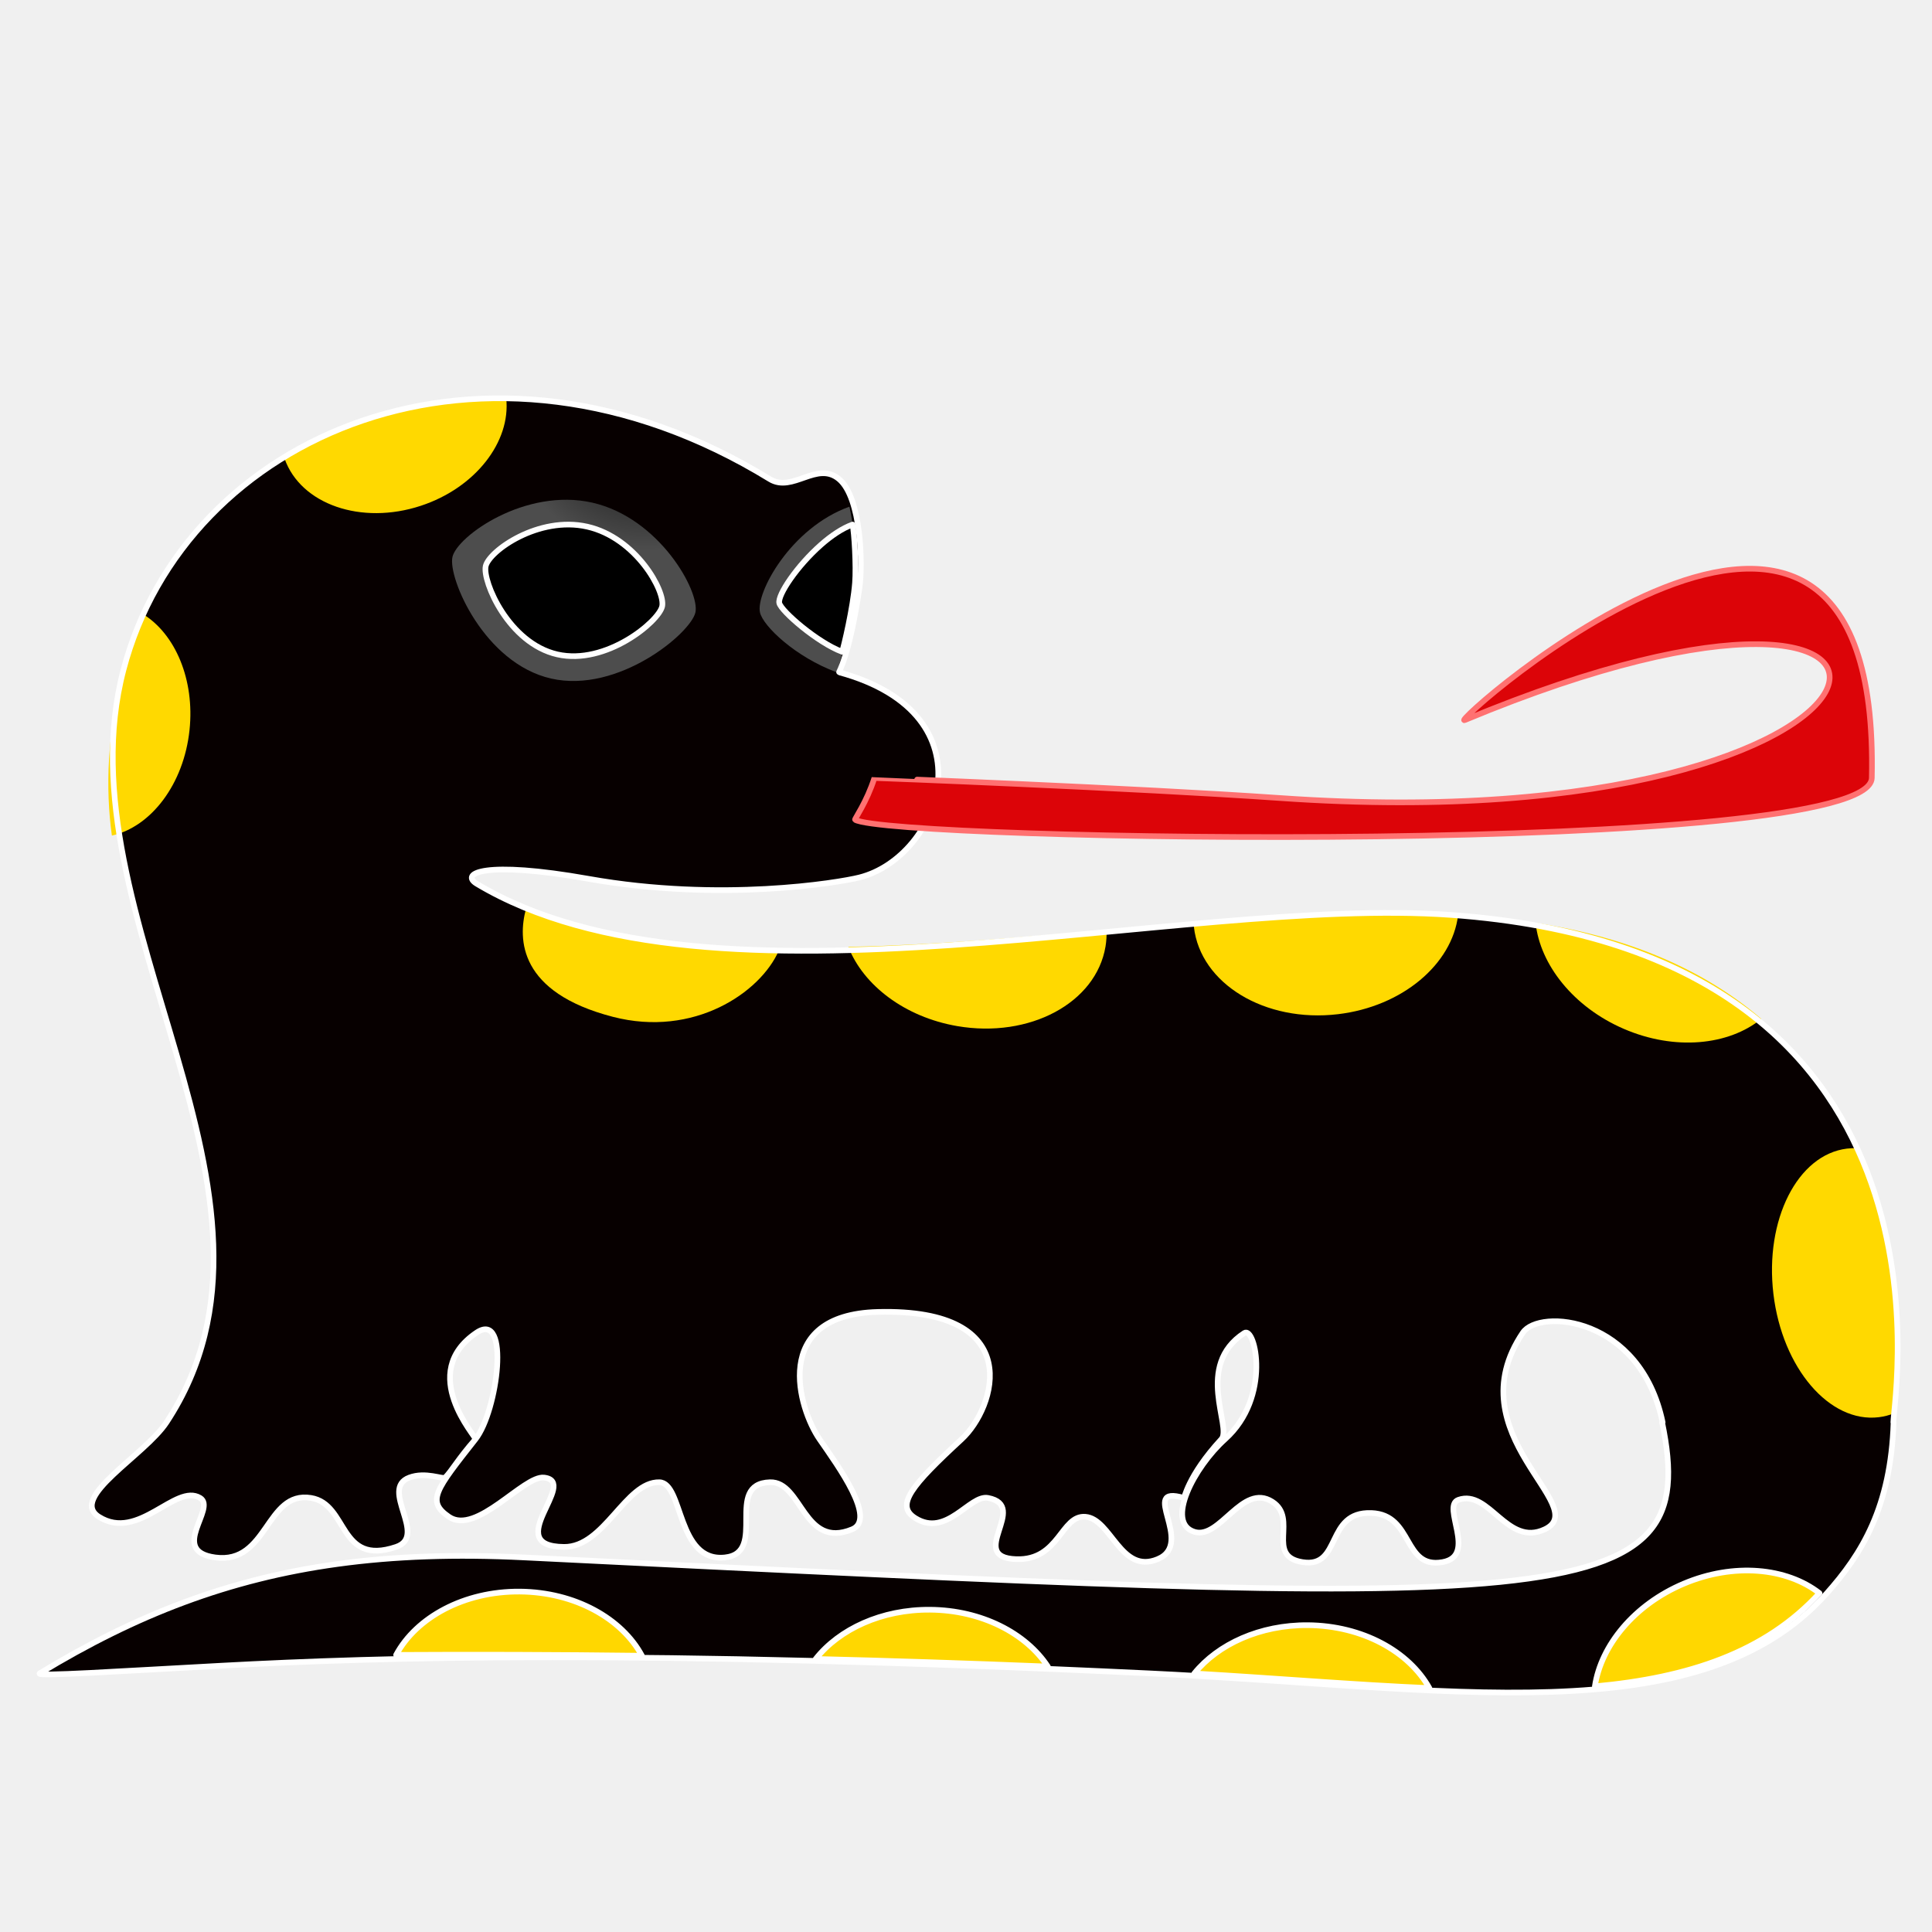
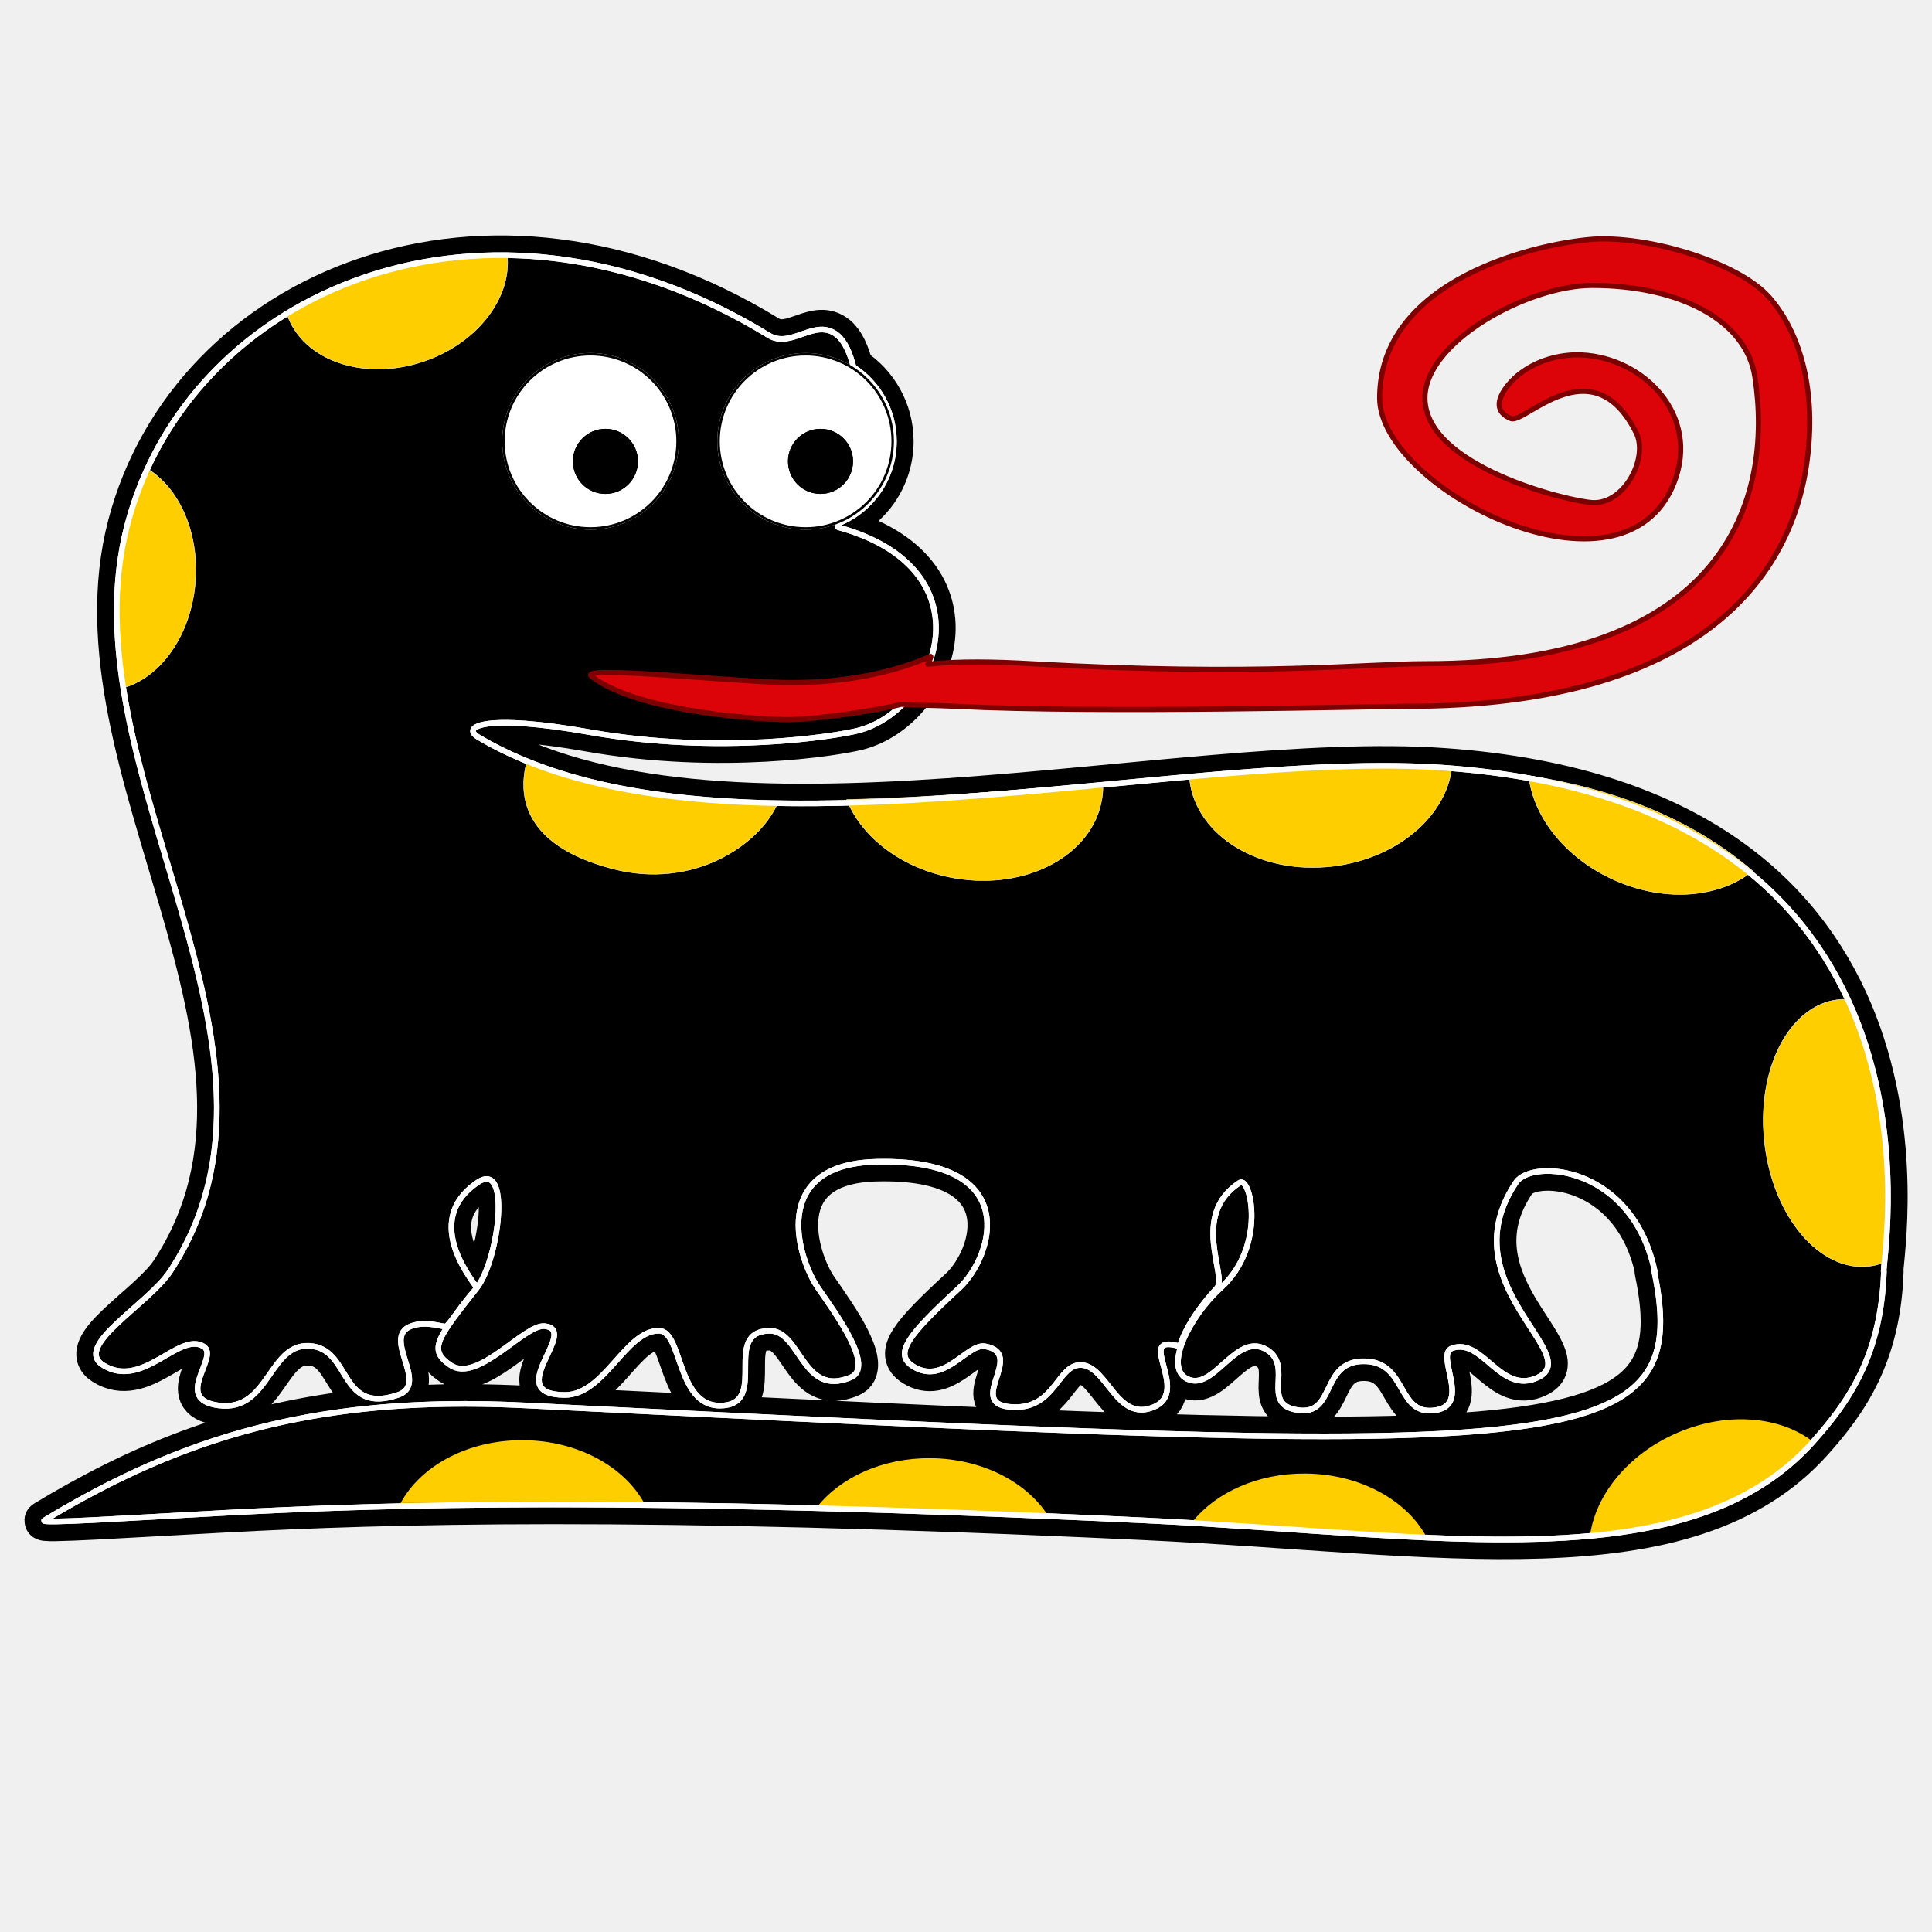
- <svg xmlns="http://www.w3.org/2000/svg" width="100%" height="100%" viewBox="0 0 4267 4267" version="1.1" xml:space="preserve" style="fill-rule:evenodd;clip-rule:evenodd;stroke-linejoin:round;stroke-miterlimit:2;">
-   <path d="M367.819,3141.34c327.836,-497.943 -238.023,-1117.41 -95.139,-1661.82c136.673,-520.747 797.648,-807.871 1427.54,-421.348c50.495,30.986 104.05,-40.992 152.969,0c49.308,41.318 52.611,189.592 44.967,240.828c-22.614,151.578 -46.25,185.434 -44.967,185.783c343.593,93.412 223.112,408.401 44.967,453.162c-46.178,11.603 -306.092,54.94 -598.362,3.033c-231.243,-41.068 -284.844,-11.854 -246.677,10.999c522.109,312.613 1552.75,25.903 2151.31,68.698c1147.59,82.047 978.619,1058.85 977.195,1120.66c-0.012,0.51 0.502,-0 0.502,-0c-6.145,187.217 -69.913,290.837 -148.663,378.867c-279.648,312.604 -841.784,206.385 -1497.58,175.461c-1131.14,-53.339 -1698.41,-35.448 -2043.96,-16.96c-229.248,12.266 -417.076,24.826 -404.125,16.96c212.993,-129.366 417.785,-208.429 657.292,-241.434c125.839,-17.341 261.262,-21.967 412.493,-14.494c2308.87,114.089 2602.34,129.9 2513.41,-298.4l1.088,-0c-49.444,-235.068 -272.582,-251.439 -308.687,-198.026c-151.873,224.674 155.182,384.157 48.301,434.348c-83.404,39.165 -122.233,-89.112 -190.598,-65.19c-38.871,13.602 42.845,123.69 -35.024,137.596c-88.393,15.784 -63.569,-104.901 -157.112,-108.429c-102.928,-3.882 -64.507,122.721 -152.506,108.429c-82.299,-13.367 -8.22,-96.294 -66.666,-133.429c-66.5,-42.252 -115.229,84.473 -172.118,66.518c-64.432,-20.336 -0.634,-142.796 68.093,-204.649c103.223,-92.9 66.594,-250.037 42.585,-234.488c-111.136,71.976 -26.686,208.456 -50.698,234.488c-76.235,82.648 -82.421,134.409 -83.101,129.798c-102.634,-30.446 26.603,100.362 -57.831,135.27c-81.698,33.777 -102.359,-88.913 -159.485,-93.604c-54.106,-4.443 -57.385,96.843 -152.659,93.604c-111.756,-3.799 30.08,-117.834 -62.5,-135.27c-40.665,-7.659 -91.28,88.4 -160.93,44.356c-44.254,-27.984 -8.395,-71.489 102.819,-174.154c74.659,-68.921 144.803,-289.592 -185.284,-280.978c-238.356,6.221 -174.567,214.69 -128.665,281.024c42.087,60.822 126.46,176.781 71.999,199.108c-108.169,44.345 -110.157,-106.243 -181.542,-103.994c-103.013,3.245 -3.898,155.905 -99.263,166.072c-106.873,11.394 -91.84,-164.853 -144.881,-166.072c-75.003,-1.724 -121.192,143.654 -210.695,142.822c-141.33,-1.313 34.628,-144.433 -44.17,-153.132c-45.067,-4.975 -149.305,128.188 -209.964,86.614c-50.171,-34.385 -29.44,-59.24 58.689,-171.418c49.051,-62.435 77.509,-286.011 2.268,-235.24c-132.152,89.173 0.956,231.571 -2.268,235.24c-38.697,44.059 -51.899,69.535 -67.04,84.804c-4.558,4.596 -43.027,-13.541 -79.111,-0c-66.593,24.99 41.717,129.274 -29.166,153.132c-128.136,43.129 -105.013,-94.635 -188.109,-108.184c-100.198,-16.338 -94.52,147.324 -211.501,131.434c-103.514,-14.061 4.147,-108.803 -33.333,-131.434c-54.591,-32.963 -136.017,97.045 -223.499,41.666c-67.273,-42.586 101.112,-135.3 149.393,-208.632Z" style="fill:#070000;" />
-   <path d="M1308.45,1110.19c148.092,33.744 237.63,196.236 227.45,242.344c-10.18,46.105 -170.716,179.842 -318.808,146.094c-148.094,-33.747 -228.02,-222.278 -217.84,-268.386c10.18,-46.105 161.107,-153.8 309.198,-120.052Z" style="fill:url(#_Radial1);" />
-   <path d="M1297.25,1163.23c107.542,24.505 172.564,142.504 165.171,175.987c-7.392,33.481 -123.972,130.6 -231.514,106.092c-107.544,-24.507 -165.585,-161.415 -158.193,-194.899c7.393,-33.48 116.994,-111.687 224.536,-87.18Z" style="stroke:#fff;stroke-width:12.5px;" />
-   <path d="M1876.07,1119.01c16.127,73.239 17.714,163.843 -3.101,272.043c-5.957,30.964 -14.455,62.439 -25.171,93.735c-90.667,-33.473 -162.631,-101.881 -169.338,-132.255c-9.476,-42.922 67.461,-186.699 197.61,-233.523Z" style="fill:url(#_Radial2);" />
-   <path d="M1882.97,1158.55c3.845,17.462 8.323,91.322 5.416,128.728c-4.31,55.461 -24.772,141.116 -28.56,152.179c-53.671,-19.814 -134.721,-89.606 -138.691,-107.586c-3.937,-17.834 39.429,-82.369 92.275,-128.843c22.443,-19.736 46.595,-36.216 69.56,-44.478Z" style="stroke:#fff;stroke-width:12.5px;" />
-   <path d="M1161.72,2007.27c167.276,71.714 353.852,93.887 558.241,92.519c-40.795,92.709 -187.611,192.2 -366.262,145.983c-208.202,-53.862 -210.151,-171.764 -191.979,-238.502Z" style="fill:#ffd900;" />
-   <path d="M316.135,1356.57c70.907,43.797 114.188,144.465 102.461,255.706c-12.617,119.679 -84.908,213.698 -171.506,233.224c-14.527,-105.491 -10.441,-226.664 25.59,-365.97c11.027,-42.636 25.588,-83.703 43.455,-122.96Z" style="fill:#ffd900;" />
-   <path d="M1118.02,879.668c-26.685,-0.411 -53.085,0.254 -79.154,2.001c26.03,-2.124 52.418,-3.102 79.096,-3.024l0.058,1.023Z" style="fill:#ffd900;" />
-   <path d="M1038.87,881.669c26.062,-1.709 52.459,-2.381 79.154,-2.001c10.37,95.951 -67.905,197.647 -188.549,237.385c-131.66,43.366 -265.074,-3.099 -300.896,-103.849c117.788,-73.61 258.174,-120.002 410.291,-131.535Z" style="fill:#ffd900;" />
-   <path d="M4099.65,2536.06c109.682,247.994 89.691,508.104 83.401,585.333c-10.647,4.318 -21.81,7.207 -33.383,8.628c-109.082,13.396 -213.457,-108.631 -232.935,-272.33c-19.477,-163.7 53.271,-307.479 162.354,-320.876c6.884,-0.845 13.749,-1.151 20.563,-0.755Z" style="fill:#ffd900;" />
-   <path d="M2443.79,2054.23c0.606,11.988 -0.149,24.088 -2.168,36.197c-20.774,124.567 -167.557,203.338 -327.579,175.794c-115.939,-19.957 -207.223,-90.281 -240.417,-175.004c179.393,-3.431 373.028,-20.355 570.164,-36.987Z" style="fill:#ffd900;" />
-   <path d="M2636.29,2038.59c192.526,-14.63 385.17,-24.783 568.134,-17.907l15.866,0.823c-13.321,108.055 -122.907,201.568 -265.264,218.437c-161.209,19.104 -303.788,-67.27 -318.196,-192.762l-0.54,-8.591Z" style="fill:#ffd900;" />
-   <path d="M3391.46,2038.2c221.513,34.132 382.265,112.246 498.606,212.092c-72.37,58.809 -191.342,70.626 -303.831,22.008c-111.079,-48.008 -184.753,-141.512 -194.775,-234.1Z" style="fill:#ffd900;" />
-   <path d="M2637.67,3695.99c52.366,-64.782 145.425,-107.496 251.081,-106.635c120.197,0.979 223.204,58.081 268.154,138.969c-161.783,-7 -336.303,-21.55 -519.235,-32.334Zm884.738,28.479c13.541,-90.486 87.026,-180.43 195.987,-226.603c110.818,-46.96 227.485,-35.571 300.073,20.746c-119.565,130.922 -289.728,187.006 -496.06,205.857Zm-1720.87,-60.519c52.046,-65.963 145.969,-109.609 252.76,-108.739c113.414,0.924 211.522,51.815 259.994,125.501c-178.176,-7.248 -349.304,-12.737 -512.754,-16.762Zm-926.665,-8.93c44.631,-82.982 150.434,-140.871 273.26,-139.87c121.545,0.991 225.511,59.369 269.642,141.695c-194.154,-2.394 -375.388,-2.789 -542.902,-1.825Z" style="fill:#ffd700;stroke:#fff;stroke-width:12.5px;" />
-   <path d="M367.819,3141.34c327.836,-497.943 -238.023,-1117.41 -95.139,-1661.82c136.673,-520.747 797.648,-807.871 1427.54,-421.348c50.495,30.986 104.05,-40.992 152.969,0c49.308,41.318 52.611,189.592 44.967,240.828c-22.614,151.578 -46.25,185.434 -44.967,185.783c343.593,93.412 223.112,408.401 44.967,453.162c-46.178,11.603 -306.092,54.94 -598.362,3.033c-231.243,-41.068 -284.844,-11.854 -246.677,10.999c522.109,312.613 1552.75,25.903 2151.31,68.698c1147.59,82.047 978.619,1058.85 977.195,1120.66c-0.012,0.51 0.502,-0 0.502,-0c-6.145,187.217 -69.913,290.837 -148.663,378.867c-279.648,312.604 -841.784,206.385 -1497.58,175.461c-1131.14,-53.339 -1698.41,-35.448 -2043.96,-16.96c-229.248,12.266 -417.076,24.826 -404.125,16.96c212.993,-129.366 417.785,-208.429 657.292,-241.434c125.839,-17.341 261.262,-21.967 412.493,-14.494c2308.87,114.089 2602.34,129.9 2513.41,-298.4l1.088,-0c-49.444,-235.068 -272.582,-251.439 -308.687,-198.026c-151.873,224.674 155.182,384.157 48.301,434.348c-83.404,39.165 -122.233,-89.112 -190.598,-65.19c-38.871,13.602 42.845,123.69 -35.024,137.596c-88.393,15.784 -63.569,-104.901 -157.112,-108.429c-102.928,-3.882 -64.507,122.721 -152.506,108.429c-82.299,-13.367 -8.22,-96.294 -66.666,-133.429c-66.5,-42.252 -115.229,84.473 -172.118,66.518c-64.432,-20.336 -0.634,-142.796 68.093,-204.649c103.223,-92.9 66.594,-250.037 42.585,-234.488c-111.136,71.976 -26.686,208.456 -50.698,234.488c-76.235,82.648 -82.421,134.409 -83.101,129.798c-102.634,-30.446 26.603,100.362 -57.831,135.27c-81.698,33.777 -102.359,-88.913 -159.485,-93.604c-54.106,-4.443 -57.385,96.843 -152.659,93.604c-111.756,-3.799 30.08,-117.834 -62.5,-135.27c-40.665,-7.659 -91.28,88.4 -160.93,44.356c-44.254,-27.984 -8.395,-71.489 102.819,-174.154c74.659,-68.921 144.803,-289.592 -185.284,-280.978c-238.356,6.221 -174.567,214.69 -128.665,281.024c42.087,60.822 126.46,176.781 71.999,199.108c-108.169,44.345 -110.157,-106.243 -181.542,-103.994c-103.013,3.245 -3.898,155.905 -99.263,166.072c-106.873,11.394 -91.84,-164.853 -144.881,-166.072c-75.003,-1.724 -121.192,143.654 -210.695,142.822c-141.33,-1.313 34.628,-144.433 -44.17,-153.132c-45.067,-4.975 -149.305,128.188 -209.964,86.614c-50.171,-34.385 -29.44,-59.24 58.689,-171.418c49.051,-62.435 77.509,-286.011 2.268,-235.24c-132.152,89.173 0.956,231.571 -2.268,235.24c-38.697,44.059 -51.899,69.535 -67.04,84.804c-4.558,4.596 -43.027,-13.541 -79.111,-0c-66.593,24.99 41.717,129.274 -29.166,153.132c-128.136,43.129 -105.013,-94.635 -188.109,-108.184c-100.198,-16.338 -94.52,147.324 -211.501,131.434c-103.514,-14.061 4.147,-108.803 -33.333,-131.434c-54.591,-32.963 -136.017,97.045 -223.499,41.666c-67.273,-42.586 101.112,-135.3 149.393,-208.632Z" style="fill:none;stroke:#fff;stroke-width:12.5px;" />
-   <path d="M3235.06,1590.39c1188.52,-495.42 1070.5,274.883 -407.357,172.191c-325.831,-22.641 -896.384,-44.668 -896.485,-44.348c-16.733,52.905 -44.415,91.285 -42.769,92.255c78.982,46.557 2241.71,82.445 2245.6,-92.255c21.595,-969.863 -943.662,-109.221 -898.986,-127.843Z" style="fill:#dc0408;stroke:#ff7171;stroke-width:12.5px;" />
-   <defs>
-     <radialGradient id="_Radial1" cx="0" cy="0" r="1" gradientUnits="userSpaceOnUse" gradientTransform="matrix(310.316,0,0,315.265,1426.81,902.362)">
-       <stop offset="0" style="stop-color:#000;stop-opacity:1" />
-       <stop offset="1" style="stop-color:#4d4d4d;stop-opacity:1" />
-     </radialGradient>
-     <radialGradient id="_Radial2" cx="0" cy="0" r="1" gradientUnits="userSpaceOnUse" gradientTransform="matrix(-121.911,-2.29282,2.25682,-123.855,2073.53,900.069)">
-       <stop offset="0" style="stop-color:#000;stop-opacity:1" />
-       <stop offset="1" style="stop-color:#4d4d4d;stop-opacity:1" />
-     </radialGradient>
-   </defs>
+ <svg xmlns="http://www.w3.org/2000/svg" width="100%" height="100%" viewBox="0 0 3225 3225" version="1.1" xml:space="preserve" style="fill-rule:evenodd;clip-rule:evenodd;stroke-linejoin:round;stroke-miterlimit:2;">
+   <g id="Salamandra">
+     <path d="M1400.84,873.074C1398.83,877.856 1397.77,879.692 1398.03,879.762C1655.72,949.821 1565.36,1186.06 1431.75,1219.63C1397.12,1228.34 1202.18,1260.84 982.983,1221.91C809.55,1191.11 769.35,1213.02 797.975,1230.16C1189.56,1464.62 1962.54,1249.58 2411.46,1281.68C3272.15,1343.22 3145.42,2075.82 3144.35,2122.18C3144.35,2122.56 3144.73,2122.18 3144.73,2122.18C3140.12,2262.59 3085.75,2340.3 3026.68,2406.33C2816.95,2640.78 2401.89,2561.12 1910.05,2537.92C1061.69,2497.92 636.24,2511.34 377.078,2525.2C205.142,2534.4 64.271,2543.82 73.984,2537.92C233.729,2440.9 387.323,2381.6 566.953,2356.85C661.332,2343.84 762.9,2340.37 876.323,2345.98C2607.97,2431.54 2828.08,2443.4 2761.38,2122.18L2762.2,2122.18C2725.11,1945.88 2557.76,1933.6 2530.68,1973.66C2416.78,2142.16 2647.07,2261.77 2566.91,2299.42C2504.35,2328.79 2475.23,2232.58 2423.96,2250.53C2394.8,2260.73 2456.09,2343.29 2397.69,2353.72C2331.4,2365.56 2350.01,2275.05 2279.86,2272.4C2202.66,2269.49 2231.48,2364.44 2165.48,2353.72C2103.75,2343.7 2159.31,2281.5 2115.48,2253.65C2065.6,2221.96 2029.06,2317.01 1986.39,2303.54C1938.07,2288.29 1985.91,2196.44 2037.46,2150.05C2114.88,2080.38 2087.4,1962.52 2069.4,1974.19C1986.05,2028.17 2049.38,2130.53 2031.37,2150.05C1974.2,2212.04 1969.56,2250.86 1969.05,2247.4C1892.07,2224.57 1989,2322.67 1925.67,2348.85C1864.4,2374.18 1848.91,2282.17 1806.06,2278.65C1765.48,2275.32 1763.02,2351.28 1691.57,2348.85C1607.75,2346 1714.13,2260.48 1644.69,2247.4C1614.19,2241.66 1576.23,2313.7 1523.99,2280.67C1490.8,2259.68 1517.7,2227.05 1601.11,2150.05C1657.1,2098.36 1709.71,1932.86 1462.15,1939.32C1283.38,1943.98 1331.22,2100.34 1365.65,2150.09C1397.21,2195.7 1460.49,2282.67 1419.65,2299.42C1338.52,2332.68 1337.03,2219.74 1283.49,2221.42C1206.23,2223.86 1280.57,2338.35 1209.04,2345.98C1128.89,2354.52 1140.16,2222.34 1100.38,2221.42C1044.13,2220.13 1009.49,2329.16 942.36,2328.54C836.363,2327.55 968.331,2220.21 909.233,2213.69C875.433,2209.96 797.254,2309.83 751.76,2278.65C714.132,2252.86 729.68,2234.22 795.777,2150.09C798.195,2147.33 698.364,2040.54 797.478,1973.66C853.908,1935.58 832.565,2103.26 795.777,2150.09C766.754,2183.13 756.852,2202.24 745.497,2213.69C742.078,2217.14 713.226,2203.53 686.163,2213.69C636.219,2232.43 717.451,2310.64 664.289,2328.54C568.187,2360.89 585.529,2257.56 523.207,2247.4C448.059,2235.15 452.317,2357.89 364.581,2345.98C286.946,2335.43 367.692,2264.37 339.582,2247.4C298.638,2222.68 237.569,2320.18 171.957,2278.65C121.503,2246.71 247.791,2177.18 284.002,2122.18L284.001,2122.18C529.878,1748.72 105.484,1284.12 212.647,875.814C315.152,485.254 810.883,269.911 1283.3,559.803C1321.17,583.043 1361.34,529.059 1398.03,559.803C1410.54,570.283 1419.1,589.937 1424.73,612.847C1465.32,639.119 1492.2,684.796 1492.2,736.702C1492.2,798.222 1454.43,850.992 1400.84,873.074Z" style="stroke:black;stroke-width:65.71px;" />
+     <path d="M1400.84,873.074C1398.83,877.856 1397.77,879.692 1398.03,879.762C1437.05,890.369 1468.08,904.786 1492.2,921.732C1528.23,947.046 1548.81,978.005 1557.47,1010.34C1581.32,1099.33 1514.91,1198.74 1431.75,1219.63C1417.04,1223.33 1373.41,1231.32 1311.27,1236.31C1264.62,1240.05 1207.53,1242.1 1144.43,1239.37C1093.74,1237.17 1039.15,1231.88 982.983,1221.91C939.332,1214.16 904.121,1209.74 876.323,1207.75C793.674,1201.83 776.554,1217.33 797.975,1230.16C841.679,1256.33 890.135,1276.89 942.36,1292.83C1044.11,1323.88 1160.18,1337.36 1283.3,1340.42C1385.74,1342.96 1493.07,1338.3 1601.11,1330.55C1677.64,1325.06 1754.52,1318.02 1830.27,1310.91C1898.59,1304.49 1965.99,1298 2031.37,1292.53C2085.03,1288.03 2137.34,1284.22 2187.69,1281.68C2268.08,1277.63 2343.48,1276.82 2411.46,1281.68C2467.33,1285.68 2519.05,1292.5 2566.91,1301.78C2661.99,1320.22 2741.85,1348.35 2808.87,1383.27C2906.02,1433.9 2976.2,1498.78 3026.68,1569.05C3084.81,1649.95 3116.82,1738 3133.82,1819.65C3150.76,1901 3152.8,1975.99 3150.92,2031.24C3149.26,2080.01 3144.56,2113.4 3144.35,2122.18C3144.35,2122.56 3144.73,2122.18 3144.73,2122.18C3142.23,2198.38 3125.07,2256.12 3100.46,2303.54C3079.72,2343.5 3053.69,2376.13 3026.68,2406.33C2941.71,2501.32 2823.03,2544.74 2679.19,2561.26C2561.63,2574.75 2427.27,2570.26 2280.77,2561.26C2164.11,2554.08 2039.75,2544.04 1910.05,2537.92C1800.16,2532.74 1697.36,2528.45 1601.11,2524.95C1517.85,2521.92 1439.48,2519.47 1365.65,2517.54C1269.86,2515.02 1181.7,2513.37 1100.38,2512.41C999.629,2511.22 909.37,2511.1 828.106,2511.74C632.695,2513.28 489.297,2519.2 377.078,2525.2C205.142,2534.4 64.271,2543.82 73.984,2537.92C166.858,2481.51 257.653,2437.86 352.694,2406.33C421.125,2383.62 491.758,2367.21 566.953,2356.85C623.547,2349.05 682.726,2344.68 745.497,2343.64C787.405,2342.94 830.914,2343.73 876.323,2345.98C940.721,2349.16 1003.03,2352.24 1063.31,2355.2C1150.11,2359.47 1232.7,2363.5 1311.27,2367.25C1385.73,2370.81 1456.59,2374.11 1523.99,2377.13C1625.67,2381.69 1719.51,2385.6 1806.06,2388.74C1902.67,2392.25 1990.19,2394.81 2069.4,2396.26C2135.63,2397.47 2196.04,2397.91 2251.08,2397.47C2366.54,2396.55 2458.37,2391.78 2530.68,2382.31C2615.03,2371.26 2672.83,2353.8 2710.62,2328.54C2775.57,2285.13 2781.42,2218.68 2761.38,2122.18L2762.2,2122.18C2748.21,2055.7 2715.71,2012.55 2679.19,1986.72C2618.86,1944.06 2547.55,1948.7 2530.68,1973.66C2493.42,2028.78 2492.99,2078.68 2506.48,2122.18C2534.23,2211.65 2620.84,2274.09 2566.91,2299.42C2504.35,2328.79 2475.23,2232.58 2423.96,2250.53C2394.8,2260.73 2456.09,2343.29 2397.69,2353.72C2331.4,2365.56 2350.01,2275.05 2279.86,2272.4C2202.66,2269.49 2231.48,2364.44 2165.48,2353.72C2103.75,2343.7 2159.31,2281.5 2115.48,2253.65C2065.6,2221.96 2029.06,2317.01 1986.39,2303.54C1938.07,2288.29 1985.91,2196.44 2037.46,2150.05C2114.88,2080.38 2087.4,1962.52 2069.4,1974.19C1986.05,2028.17 2049.38,2130.53 2031.37,2150.05C1974.2,2212.04 1969.56,2250.86 1969.05,2247.4C1892.07,2224.57 1989,2322.67 1925.67,2348.85C1864.4,2374.18 1848.91,2282.17 1806.06,2278.65C1765.48,2275.32 1763.02,2351.28 1691.57,2348.85C1607.75,2346 1714.13,2260.48 1644.69,2247.4C1614.19,2241.66 1576.23,2313.7 1523.99,2280.67C1490.8,2259.68 1517.7,2227.05 1601.11,2150.05C1639.79,2114.34 1676.86,2024.31 1614.45,1974.19C1586.52,1951.76 1538.68,1937.32 1462.15,1939.32C1401.22,1940.91 1366.61,1960.12 1348.83,1986.72C1314.43,2038.18 1342.95,2117.29 1365.65,2150.09C1397.21,2195.7 1460.49,2282.67 1419.65,2299.42C1338.52,2332.68 1337.03,2219.74 1283.49,2221.42C1206.23,2223.86 1280.57,2338.35 1209.04,2345.98C1128.89,2354.52 1140.16,2222.34 1100.38,2221.42C1044.13,2220.13 1009.49,2329.16 942.36,2328.54C836.363,2327.55 968.331,2220.21 909.233,2213.69C875.433,2209.96 797.254,2309.83 751.76,2278.65C714.132,2252.86 729.68,2234.22 795.777,2150.09C798.195,2147.33 698.364,2040.54 797.478,1973.66C853.908,1935.58 832.565,2103.26 795.777,2150.09C766.754,2183.13 756.852,2202.24 745.497,2213.69C742.078,2217.14 713.226,2203.53 686.163,2213.69C636.219,2232.43 717.451,2310.64 664.289,2328.54C568.187,2360.89 585.529,2257.56 523.207,2247.4C448.059,2235.15 452.317,2357.89 364.581,2345.98C286.946,2335.43 367.692,2264.37 339.582,2247.4C298.638,2222.68 237.569,2320.18 171.957,2278.65C121.503,2246.71 247.791,2177.18 284.002,2122.18L284.001,2122.18C322.767,2063.3 344.872,2002.15 355.025,1939.32C365.955,1871.67 363.034,1802.08 352.139,1731.24C343.916,1677.78 331.15,1623.61 316.368,1569.05C302.647,1518.4 287.189,1467.42 272.015,1416.34C254.488,1357.34 237.34,1298.23 223.685,1239.37C212.786,1192.39 204.112,1145.57 199.248,1099.12C191.324,1023.45 193.509,948.734 212.647,875.814C234.028,794.349 272.518,720.506 324.336,657.283C363.587,609.393 410.484,567.596 463.386,533.193C510.067,502.834 561.424,478.233 616.328,460.284C710.667,429.443 815.478,418.24 925.033,431.214C982.454,438.013 1041.18,451.455 1100.38,472.191C1161.15,493.475 1222.42,522.443 1283.3,559.803C1321.17,583.043 1361.34,529.059 1398.03,559.803C1410.54,570.283 1419.1,589.937 1424.73,612.847C1465.32,639.119 1492.2,684.796 1492.2,736.702C1492.2,798.222 1454.43,850.992 1400.84,873.074Z" style="stroke:white;stroke-width:9.38px;" />
+     <path d="M1549.02,1108.7C1535.3,1139.28 1527.81,1152.13 1503.68,1175.53C1469.17,1184.92 1361.89,1201.23 1314.86,1201.23C1278.28,1201.23 1068.24,1190.56 987.703,1129.2C962.804,1110.23 1225.64,1138.13 1308.93,1139.28C1339.88,1139.71 1447.81,1141.46 1553.45,1095.73C1554.64,1095.22 1552.66,1100.59 1549.02,1108.7Z" style="fill:rgb(220,4,8);stroke:rgb(62,0,0);stroke-width:8.59px;" />
+     <g id="stains">
+       <path d="M879.427,1271.63C1004.88,1325.41 1144.82,1342.04 1298.11,1341.02C1267.51,1410.55 1157.4,1485.17 1023.41,1450.5C867.26,1410.11 865.798,1321.68 879.427,1271.63Z" style="fill:rgb(255,206,0);stroke:white;stroke-width:0.75px;" />
+       <path d="M243.194,780.765C297.409,811.877 332.293,886.289 326.199,969.96C319.642,1059.98 267.732,1132.21 203.29,1148.94C189.843,1070.22 189.969,979.289 213.601,873.99C220.833,841.763 230.753,810.625 243.194,780.765Z" style="fill:rgb(255,206,0);stroke:white;stroke-width:0.75px;" />
+       <path d="M787.29,427.426C806.836,426.144 826.634,425.64 846.655,425.925C854.433,497.889 795.726,574.161 705.243,603.964C606.498,636.489 506.438,601.64 479.571,526.077C567.912,470.87 673.202,436.076 787.29,427.426Z" style="fill:rgb(255,206,0);stroke:white;stroke-width:0.75px;" />
+       <path d="M3082.88,1668.22C3165.14,1854.22 3150.14,2049.3 3145.43,2107.22C3137.44,2110.46 3129.07,2112.62 3120.39,2113.69C3038.58,2123.74 2960.3,2032.22 2945.69,1909.44C2931.08,1786.67 2985.64,1678.83 3067.45,1668.79C3072.62,1668.15 3077.76,1667.92 3082.88,1668.22Z" style="fill:rgb(255,206,0);stroke:white;stroke-width:0.75px;" />
+       <path d="M1840.98,1306.85C1841.43,1315.84 1840.87,1324.91 1839.35,1334C1823.77,1427.42 1713.69,1486.5 1593.67,1465.84C1506.71,1450.87 1438.25,1398.13 1413.36,1334.59C1547.9,1332.01 1693.13,1319.32 1840.98,1306.85Z" style="fill:rgb(255,206,0);stroke:white;stroke-width:0.75px;" />
+       <path d="M1985.36,1295.12C2129.75,1284.14 2274.23,1276.53 2411.45,1281.69L2423.36,1282.3C2413.36,1363.35 2331.17,1433.48 2224.41,1446.13C2103.5,1460.46 1996.57,1395.68 1985.76,1301.56L1985.36,1295.12Z" style="fill:rgb(255,206,0);stroke:white;stroke-width:0.75px;" />
+       <path d="M2551.73,1294.82C2717.87,1320.42 2838.43,1379.01 2925.69,1453.89C2871.41,1498 2782.18,1506.86 2697.81,1470.4C2614.5,1434.39 2559.25,1364.27 2551.73,1294.82Z" style="fill:rgb(255,206,0);stroke:white;stroke-width:0.75px;" />
+       <path d="M1990.89,2539.67C2030.16,2491.08 2099.96,2459.05 2179.2,2459.69C2269.35,2460.43 2346.6,2503.25 2380.32,2563.92C2258.98,2558.67 2128.09,2547.76 1990.89,2539.67ZM2654.44,2561.03C2664.6,2493.16 2719.71,2425.7 2801.43,2391.07C2884.55,2355.85 2972.05,2364.4 3026.49,2406.63C2936.81,2504.83 2809.19,2546.89 2654.44,2561.03ZM1363.79,2515.64C1402.83,2466.16 1473.27,2433.43 1553.36,2434.08C1638.42,2434.78 1712,2472.94 1748.36,2528.21C1614.72,2522.77 1486.38,2518.66 1363.79,2515.64ZM668.792,2508.94C702.265,2446.7 781.617,2403.29 873.737,2404.04C964.896,2404.78 1042.87,2448.56 1075.97,2510.31C930.353,2508.51 794.427,2508.22 668.792,2508.94Z" style="fill:rgb(255,206,0);" />
+     </g>
+     <path d="M1400.84,873.074C1398.83,877.856 1397.77,879.692 1398.03,879.762C1655.72,949.821 1565.36,1186.06 1431.75,1219.63C1397.12,1228.34 1202.18,1260.84 982.983,1221.91C809.55,1191.11 769.35,1213.02 797.975,1230.16C1189.56,1464.62 1962.54,1249.58 2411.46,1281.68C3272.15,1343.22 3145.42,2075.82 3144.35,2122.18C3144.35,2122.56 3144.73,2122.18 3144.73,2122.18C3140.12,2262.59 3085.75,2340.3 3026.68,2406.33C2816.95,2640.78 2401.89,2561.12 1910.05,2537.92C1061.69,2497.92 636.24,2511.34 377.078,2525.2C205.142,2534.4 64.271,2543.82 73.984,2537.92C233.729,2440.9 387.323,2381.6 566.953,2356.85C661.332,2343.84 762.9,2340.37 876.323,2345.98C2607.97,2431.54 2828.08,2443.4 2761.38,2122.18L2762.2,2122.18C2725.11,1945.88 2557.76,1933.6 2530.68,1973.66C2416.78,2142.16 2647.07,2261.77 2566.91,2299.42C2504.35,2328.79 2475.23,2232.58 2423.96,2250.53C2394.8,2260.73 2456.09,2343.29 2397.69,2353.72C2331.4,2365.56 2350.01,2275.05 2279.86,2272.4C2202.66,2269.49 2231.48,2364.44 2165.48,2353.72C2103.75,2343.7 2159.31,2281.5 2115.48,2253.65C2065.6,2221.96 2029.06,2317.01 1986.39,2303.54C1938.07,2288.29 1985.91,2196.44 2037.46,2150.05C2114.88,2080.38 2087.4,1962.52 2069.4,1974.19C1986.05,2028.17 2049.38,2130.53 2031.37,2150.05C1974.2,2212.04 1969.56,2250.86 1969.05,2247.4C1892.07,2224.57 1989,2322.67 1925.67,2348.85C1864.4,2374.18 1848.91,2282.17 1806.06,2278.65C1765.48,2275.32 1763.02,2351.28 1691.57,2348.85C1607.75,2346 1714.13,2260.48 1644.69,2247.4C1614.19,2241.66 1576.23,2313.7 1523.99,2280.67C1490.8,2259.68 1517.7,2227.05 1601.11,2150.05C1657.1,2098.36 1709.71,1932.86 1462.15,1939.32C1283.38,1943.98 1331.22,2100.34 1365.65,2150.09C1397.21,2195.7 1460.49,2282.67 1419.65,2299.42C1338.52,2332.68 1337.03,2219.74 1283.49,2221.42C1206.23,2223.86 1280.57,2338.35 1209.04,2345.98C1128.89,2354.52 1140.16,2222.34 1100.38,2221.42C1044.13,2220.13 1009.49,2329.16 942.36,2328.54C836.363,2327.55 968.331,2220.21 909.233,2213.69C875.433,2209.96 797.254,2309.83 751.76,2278.65C714.132,2252.86 729.68,2234.22 795.777,2150.09C798.195,2147.33 698.364,2040.54 797.478,1973.66C853.908,1935.58 832.565,2103.26 795.777,2150.09C766.754,2183.13 756.852,2202.24 745.497,2213.69C742.078,2217.14 713.226,2203.53 686.163,2213.69C636.219,2232.43 717.451,2310.64 664.289,2328.54C568.187,2360.89 585.529,2257.56 523.207,2247.4C448.059,2235.15 452.317,2357.89 364.581,2345.98C286.946,2335.43 367.692,2264.37 339.582,2247.4C298.638,2222.68 237.569,2320.18 171.957,2278.65C121.503,2246.71 247.791,2177.18 284.002,2122.18L284.001,2122.18C529.878,1748.72 105.484,1284.12 212.647,875.814C315.152,485.254 810.883,269.911 1283.3,559.803C1321.17,583.043 1361.34,529.059 1398.03,559.803C1410.54,570.283 1419.1,589.937 1424.73,612.847C1465.32,639.119 1492.2,684.796 1492.2,736.702C1492.2,798.222 1454.43,850.992 1400.84,873.074Z" style="fill:none;stroke:white;stroke-width:9.38px;" />
+     <g id="eyes">
+       <circle cx="985.703" cy="736.702" r="147.426" style="fill:white;" />
+       <path d="M985.703,589.276C1067.07,589.276 1133.13,655.335 1133.13,736.702C1133.13,818.068 1067.07,884.128 985.703,884.128C904.337,884.128 838.277,818.068 838.277,736.702C838.277,655.335 904.337,589.276 985.703,589.276ZM985.703,593.419C906.623,593.419 842.42,657.622 842.42,736.702C842.42,815.782 906.623,879.985 985.703,879.985C1064.78,879.985 1128.99,815.782 1128.99,736.702C1128.99,657.622 1064.78,593.419 985.703,593.419Z" />
+       <circle cx="1010.58" cy="770.147" r="54.286" />
+       <path d="M1010.58,715.861C1040.54,715.861 1064.86,740.186 1064.86,770.147C1064.86,800.108 1040.54,824.432 1010.58,824.432C980.617,824.432 956.292,800.108 956.292,770.147C956.292,740.186 980.617,715.861 1010.58,715.861ZM1010.58,720.004C982.903,720.004 960.435,742.472 960.435,770.147C960.435,797.821 982.903,820.289 1010.58,820.289C1038.25,820.289 1060.72,797.821 1060.72,770.147C1060.72,742.472 1038.25,720.004 1010.58,720.004Z" />
+       <circle cx="1344.77" cy="736.702" r="147.426" style="fill:white;" />
+       <path d="M1344.77,589.276C1426.14,589.276 1492.2,655.335 1492.2,736.702C1492.2,818.068 1426.14,884.128 1344.77,884.128C1263.41,884.128 1197.35,818.068 1197.35,736.702C1197.35,655.335 1263.41,589.276 1344.77,589.276ZM1344.77,593.419C1265.69,593.419 1201.49,657.622 1201.49,736.702C1201.49,815.782 1265.69,879.985 1344.77,879.985C1423.85,879.985 1488.06,815.782 1488.06,736.702C1488.06,657.622 1423.85,593.419 1344.77,593.419Z" />
+       <circle cx="1369.65" cy="770.147" r="54.286" />
+       <path d="M1369.65,715.861C1399.61,715.861 1423.93,740.186 1423.93,770.147C1423.93,800.108 1399.61,824.432 1369.65,824.432C1339.69,824.432 1315.36,800.108 1315.36,770.147C1315.36,740.186 1339.69,715.861 1369.65,715.861ZM1369.65,720.004C1341.97,720.004 1319.51,742.472 1319.51,770.147C1319.51,797.821 1341.97,820.289 1369.65,820.289C1397.32,820.289 1419.79,797.821 1419.79,770.147C1419.79,742.472 1397.32,720.004 1369.65,720.004Z" />
+     </g>
+     <path d="M1549.02,1108.7C1601.93,1103.35 1660.31,1104.5 1721.2,1107.92C2099.58,1129.2 2282.79,1107.77 2378.56,1107.92C2879.07,1108.7 2961.1,834.556 2929.3,628.622C2914.54,533.042 2800.93,476.47 2657.8,476.47C2549.87,476.47 2378.56,570.511 2378.56,664.371C2378.56,779.423 2619.69,837.215 2658.71,839.021C2712.36,841.504 2751.98,763.826 2731.11,722.19C2658.16,576.665 2545.06,707.957 2522.29,698.751C2479.97,681.643 2515.93,640.173 2536.76,624.091C2571.13,597.565 2612.06,591.025 2640.76,592.488C2744.84,597.795 2838.05,693.715 2794.55,805.477C2710.23,1022.16 2303.01,816.383 2303.01,664.371C2303.01,452.016 2603.75,398.73 2674.82,398.73C2774.8,398.73 2906.34,443.434 2952.76,495.779C3001.04,550.216 3031.72,641.732 3017.34,762.852C2993.58,962.855 2837.04,1178.96 2350.21,1178.96C2295.74,1178.96 1835.97,1191.11 1595.15,1178.96C1562.74,1177.32 1536.03,1177.47 1504.43,1175.53C1469.92,1184.92 1361.89,1201.23 1314.86,1201.23C1278.28,1201.23 1068.24,1190.56 987.703,1129.2C962.804,1110.23 1225.64,1138.13 1308.93,1139.28C1339.88,1139.71 1447.81,1141.46 1553.45,1095.73C1554.64,1095.22 1552.66,1100.59 1549.02,1108.7Z" style="fill:rgb(220,4,8);stroke:rgb(125,0,0);stroke-width:8.59px;" />
+   </g>
</svg>
